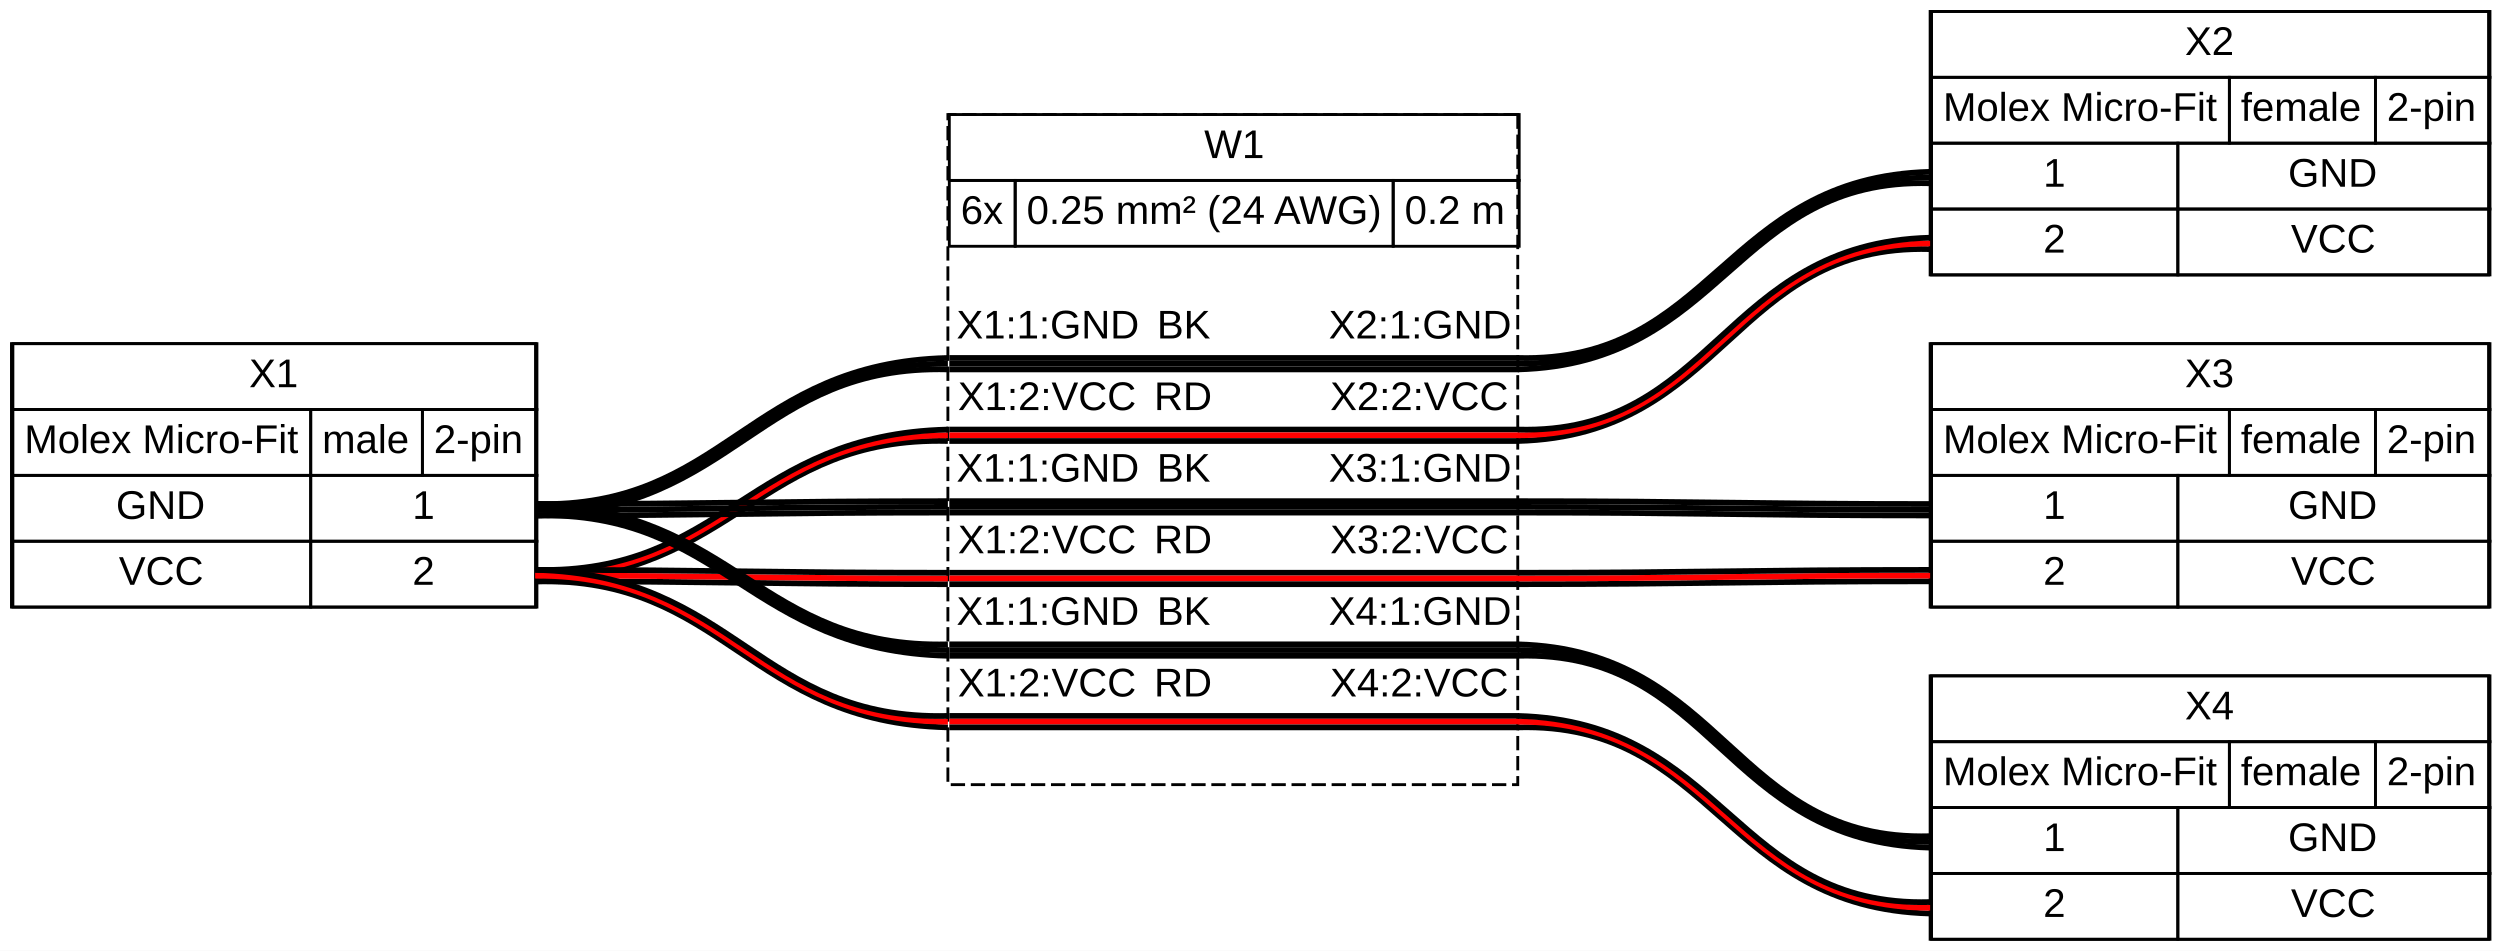
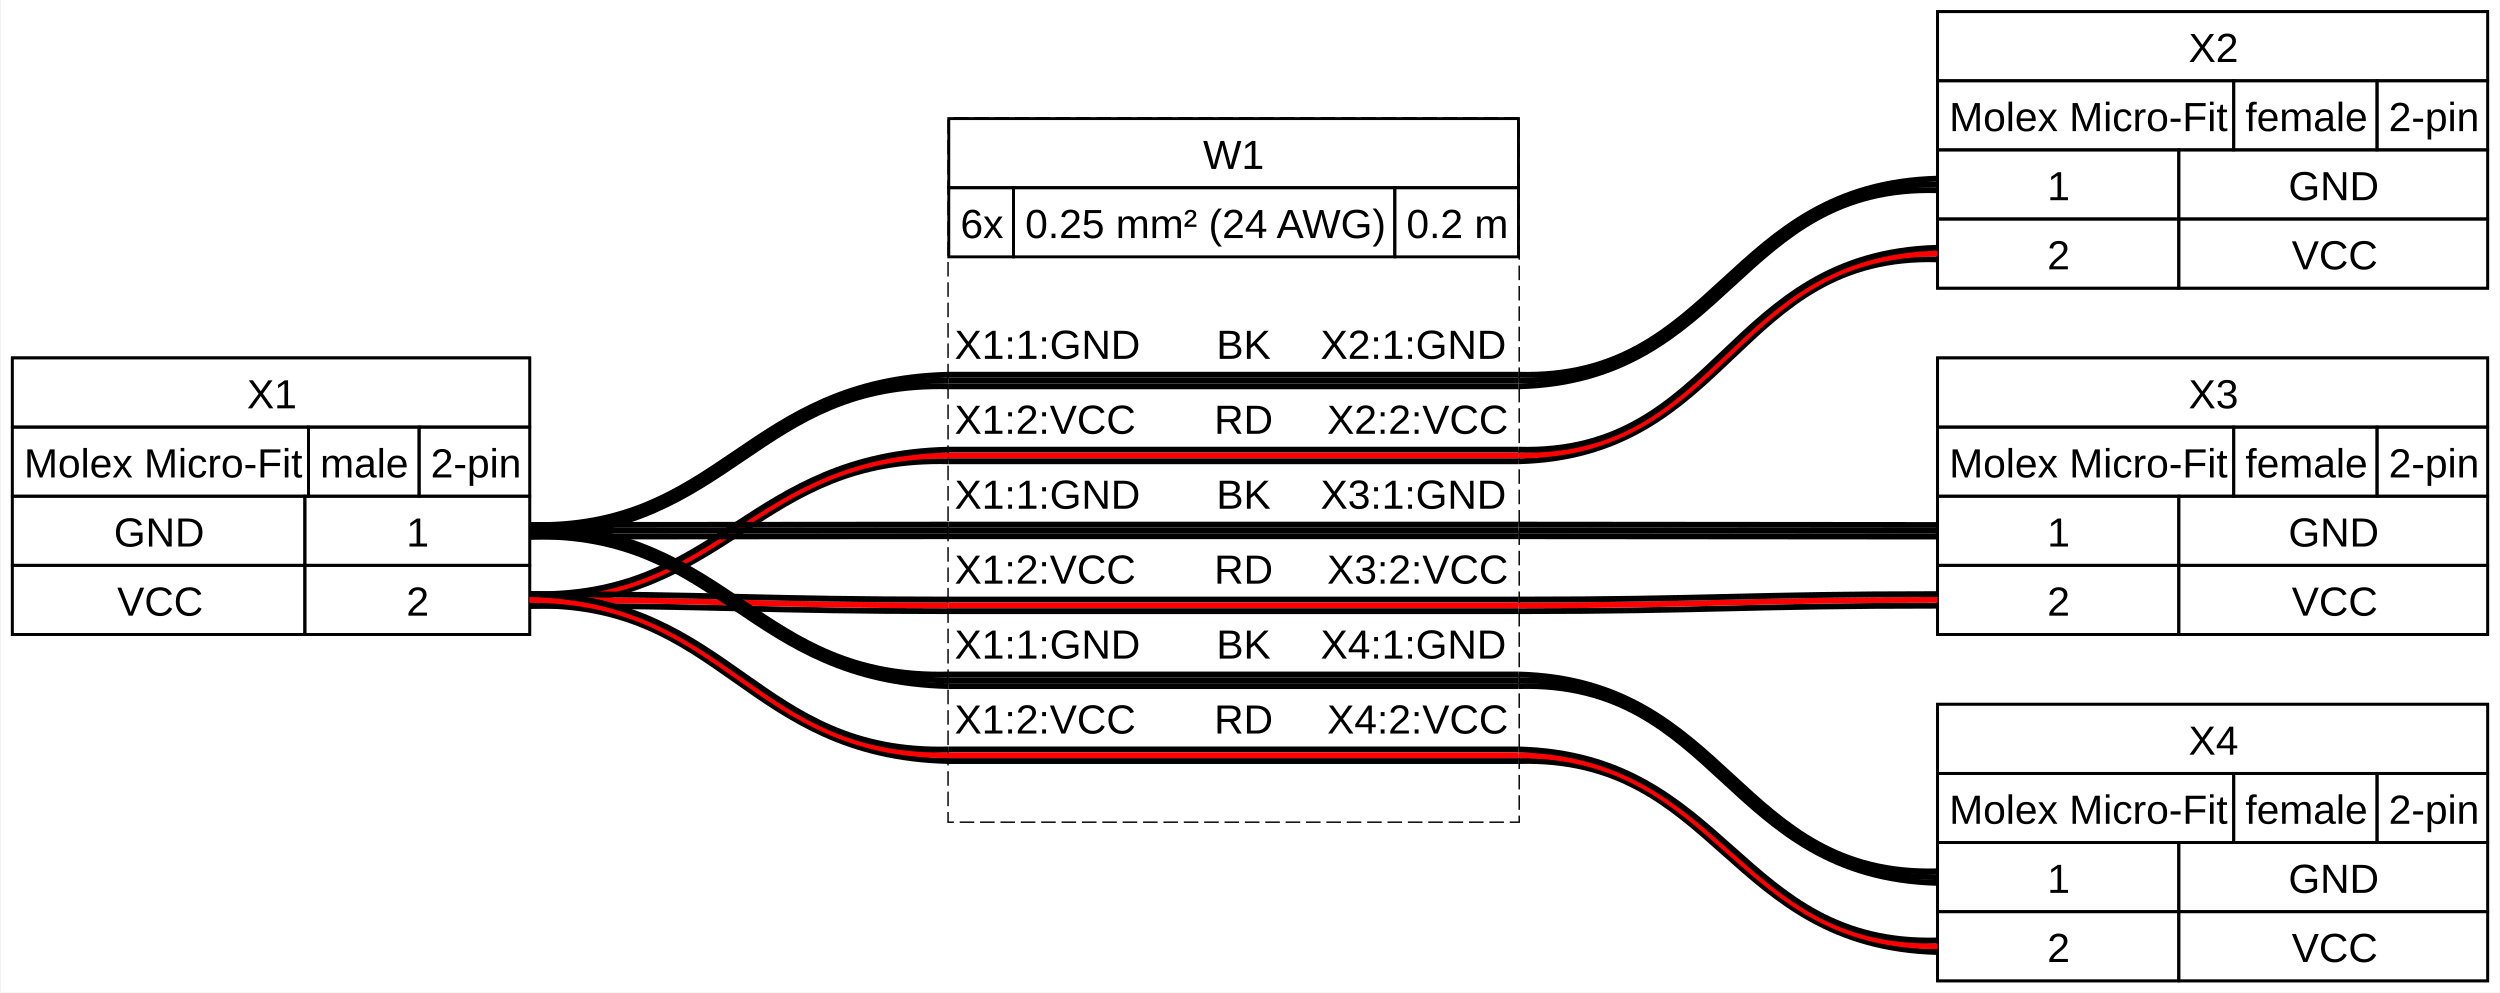
- <svg xmlns="http://www.w3.org/2000/svg" width="873pt" height="332pt" viewBox="0.00 0.00 873.00 332.00">
-   <g id="graph0" class="graph" transform="scale(1 1) rotate(0) translate(4 328)">
-     <polygon fill="#ffffff" stroke="transparent" points="-4,4 -4,-328 869,-328 869,4 -4,4" />
+ <svg xmlns="http://www.w3.org/2000/svg" width="859pt" height="341pt" viewBox="0.00 0.00 858.50 341.00">
+   <g id="graph0" class="graph" transform="scale(1 1) rotate(0) translate(4 337)">
+     <polygon fill="#ffffff" stroke="none" points="-4,4 -4,-337 854.5,-337 854.5,4 -4,4" />
    <g id="node1" class="node">
-       <polygon fill="#ffffff" stroke="black" points="183,-208 0,-208 0,-116 183,-116 183,-208" />
-       <polygon fill="none" stroke="black" points="0.5,-185 0.5,-208 183.5,-208 183.5,-185 0.5,-185" />
-       <text text-anchor="start" x="83" y="-192.8" font-family="arial" font-size="14.00">X1</text>
-       <polygon fill="none" stroke="black" points="0.5,-162 0.5,-185 104.5,-185 104.5,-162 0.5,-162" />
-       <text text-anchor="start" x="4.5" y="-169.8" font-family="arial" font-size="14.00">Molex Micro-Fit</text>
-       <polygon fill="none" stroke="black" points="104.5,-162 104.5,-185 143.5,-185 143.5,-162 104.5,-162" />
-       <text text-anchor="start" x="108.5" y="-169.8" font-family="arial" font-size="14.00">male</text>
-       <polygon fill="none" stroke="black" points="143.5,-162 143.5,-185 183.5,-185 183.5,-162 143.5,-162" />
-       <text text-anchor="start" x="147.5" y="-169.8" font-family="arial" font-size="14.00">2-pin</text>
-       <polygon fill="none" stroke="black" points="0.5,-139 0.5,-162 104.5,-162 104.5,-139 0.5,-139" />
-       <text text-anchor="start" x="36.5" y="-146.8" font-family="arial" font-size="14.00">GND</text>
-       <polygon fill="none" stroke="black" points="104.5,-139 104.5,-162 183.5,-162 183.5,-139 104.5,-139" />
-       <text text-anchor="start" x="140" y="-146.8" font-family="arial" font-size="14.00">1</text>
-       <polygon fill="none" stroke="black" points="0.5,-116 0.5,-139 104.5,-139 104.5,-116 0.5,-116" />
-       <text text-anchor="start" x="37.5" y="-123.8" font-family="arial" font-size="14.00">VCC</text>
-       <polygon fill="none" stroke="black" points="104.5,-116 104.5,-139 183.5,-139 183.5,-116 104.5,-116" />
-       <text text-anchor="start" x="140" y="-123.8" font-family="arial" font-size="14.00">2</text>
+       <polygon fill="#ffffff" stroke="black" points="177.75,-214 0,-214 0,-119 177.75,-119 177.75,-214" />
+       <polygon fill="#ffffff" stroke="none" points="0,-119 0,-214 177.75,-214 177.75,-119 0,-119" />
+       <polygon fill="none" stroke="black" points="0,-190.25 0,-214 177.75,-214 177.75,-190.25 0,-190.25" />
+       <text text-anchor="start" x="80.62" y="-196.7" font-family="arial" font-size="14.00">X1</text>
+       <polygon fill="none" stroke="black" points="0,-166.5 0,-190.25 101.75,-190.25 101.75,-166.5 0,-166.5" />
+       <text text-anchor="start" x="4" y="-172.95" font-family="arial" font-size="14.00">Molex Micro-Fit</text>
+       <polygon fill="none" stroke="black" points="101.75,-166.5 101.75,-190.25 139.75,-190.25 139.75,-166.5 101.75,-166.5" />
+       <text text-anchor="start" x="105.75" y="-172.95" font-family="arial" font-size="14.00">male</text>
+       <polygon fill="none" stroke="black" points="139.75,-166.5 139.75,-190.25 177.75,-190.25 177.75,-166.5 139.75,-166.5" />
+       <text text-anchor="start" x="143.75" y="-172.95" font-family="arial" font-size="14.00">2-pin</text>
+       <polygon fill="none" stroke="black" points="0,-142.75 0,-166.5 100.5,-166.5 100.5,-142.75 0,-142.75" />
+       <text text-anchor="start" x="34.88" y="-149.2" font-family="arial" font-size="14.00">GND</text>
+       <polygon fill="none" stroke="black" points="100.5,-142.75 100.5,-166.5 177.75,-166.5 177.75,-142.75 100.5,-142.75" />
+       <text text-anchor="start" x="135.38" y="-149.2" font-family="arial" font-size="14.00">1</text>
+       <polygon fill="none" stroke="black" points="0,-119 0,-142.75 100.5,-142.75 100.5,-119 0,-119" />
+       <text text-anchor="start" x="36" y="-125.45" font-family="arial" font-size="14.00">VCC</text>
+       <polygon fill="none" stroke="black" points="100.5,-119 100.5,-142.75 177.75,-142.75 177.75,-119 100.5,-119" />
+       <text text-anchor="start" x="135.38" y="-125.45" font-family="arial" font-size="14.00">2</text>
    </g>
    <g id="node5" class="node">
-       <polygon fill="#ffffff" stroke="black" stroke-dasharray="5,2" points="526,-288 327,-288 327,-54 526,-54 526,-288" />
-       <polygon fill="none" stroke="black" points="327.5,-265 327.5,-288 526.5,-288 526.5,-265 327.5,-265" />
-       <text text-anchor="start" x="416.5" y="-272.8" font-family="arial" font-size="14.00">W1</text>
-       <polygon fill="none" stroke="black" points="327.5,-242 327.5,-265 350.5,-265 350.5,-242 327.5,-242" />
-       <text text-anchor="start" x="331.5" y="-249.8" font-family="arial" font-size="14.00">6x</text>
-       <polygon fill="none" stroke="black" points="350.5,-242 350.5,-265 482.5,-265 482.5,-242 350.5,-242" />
-       <text text-anchor="start" x="354.5" y="-249.8" font-family="arial" font-size="14.00">0.25 mm² (24 AWG)</text>
-       <polygon fill="none" stroke="black" points="482.5,-242 482.5,-265 526.5,-265 526.5,-242 482.5,-242" />
-       <text text-anchor="start" x="486.5" y="-249.8" font-family="arial" font-size="14.00">0.2 m</text>
-       <text text-anchor="start" x="360" y="-228.8" font-family="arial" font-size="14.00"> </text>
-       <text text-anchor="start" x="330" y="-209.8" font-family="arial" font-size="14.00">X1:1:GND</text>
-       <text text-anchor="start" x="400" y="-209.8" font-family="arial" font-size="14.00">     BK    </text>
-       <text text-anchor="start" x="460" y="-209.8" font-family="arial" font-size="14.00">X2:1:GND</text>
-       <polygon fill="#000000" stroke="transparent" points="327.5,-202 327.5,-204 526.5,-204 526.5,-202 327.5,-202" />
-       <polygon fill="#000000" stroke="transparent" points="327.5,-200 327.5,-202 526.5,-202 526.5,-200 327.5,-200" />
-       <polygon fill="#000000" stroke="transparent" points="327.5,-198 327.5,-200 526.5,-200 526.5,-198 327.5,-198" />
-       <text text-anchor="start" x="330.5" y="-184.8" font-family="arial" font-size="14.00">X1:2:VCC</text>
-       <text text-anchor="start" x="399" y="-184.8" font-family="arial" font-size="14.00">     RD    </text>
-       <text text-anchor="start" x="460.5" y="-184.8" font-family="arial" font-size="14.00">X2:2:VCC</text>
-       <polygon fill="#000000" stroke="transparent" points="327.5,-177 327.5,-179 526.5,-179 526.5,-177 327.5,-177" />
-       <polygon fill="#ff0000" stroke="transparent" points="327.5,-175 327.5,-177 526.5,-177 526.5,-175 327.5,-175" />
-       <polygon fill="#000000" stroke="transparent" points="327.5,-173 327.5,-175 526.5,-175 526.5,-173 327.5,-173" />
-       <text text-anchor="start" x="330" y="-159.8" font-family="arial" font-size="14.00">X1:1:GND</text>
-       <text text-anchor="start" x="400" y="-159.8" font-family="arial" font-size="14.00">     BK    </text>
-       <text text-anchor="start" x="460" y="-159.8" font-family="arial" font-size="14.00">X3:1:GND</text>
-       <polygon fill="#000000" stroke="transparent" points="327.5,-152 327.5,-154 526.5,-154 526.5,-152 327.5,-152" />
-       <polygon fill="#000000" stroke="transparent" points="327.5,-150 327.5,-152 526.5,-152 526.5,-150 327.5,-150" />
-       <polygon fill="#000000" stroke="transparent" points="327.5,-148 327.5,-150 526.5,-150 526.5,-148 327.5,-148" />
-       <text text-anchor="start" x="330.5" y="-134.8" font-family="arial" font-size="14.00">X1:2:VCC</text>
-       <text text-anchor="start" x="399" y="-134.8" font-family="arial" font-size="14.00">     RD    </text>
-       <text text-anchor="start" x="460.5" y="-134.8" font-family="arial" font-size="14.00">X3:2:VCC</text>
-       <polygon fill="#000000" stroke="transparent" points="327.5,-127 327.5,-129 526.5,-129 526.5,-127 327.5,-127" />
-       <polygon fill="#ff0000" stroke="transparent" points="327.5,-125 327.5,-127 526.5,-127 526.5,-125 327.5,-125" />
-       <polygon fill="#000000" stroke="transparent" points="327.5,-123 327.5,-125 526.5,-125 526.5,-123 327.5,-123" />
-       <text text-anchor="start" x="330" y="-109.8" font-family="arial" font-size="14.00">X1:1:GND</text>
-       <text text-anchor="start" x="400" y="-109.8" font-family="arial" font-size="14.00">     BK    </text>
-       <text text-anchor="start" x="460" y="-109.8" font-family="arial" font-size="14.00">X4:1:GND</text>
-       <polygon fill="#000000" stroke="transparent" points="327.5,-102 327.5,-104 526.5,-104 526.5,-102 327.5,-102" />
-       <polygon fill="#000000" stroke="transparent" points="327.5,-100 327.5,-102 526.5,-102 526.5,-100 327.5,-100" />
-       <polygon fill="#000000" stroke="transparent" points="327.5,-98 327.5,-100 526.5,-100 526.5,-98 327.5,-98" />
-       <text text-anchor="start" x="330.5" y="-84.8" font-family="arial" font-size="14.00">X1:2:VCC</text>
-       <text text-anchor="start" x="399" y="-84.8" font-family="arial" font-size="14.00">     RD    </text>
-       <text text-anchor="start" x="460.5" y="-84.8" font-family="arial" font-size="14.00">X4:2:VCC</text>
-       <polygon fill="#000000" stroke="transparent" points="327.5,-77 327.5,-79 526.5,-79 526.5,-77 327.5,-77" />
-       <polygon fill="#ff0000" stroke="transparent" points="327.5,-75 327.5,-77 526.5,-77 526.5,-75 327.5,-75" />
-       <polygon fill="#000000" stroke="transparent" points="327.5,-73 327.5,-75 526.5,-75 526.5,-73 327.5,-73" />
-       <text text-anchor="start" x="360" y="-59.8" font-family="arial" font-size="14.00"> </text>
+       <polygon fill="#ffffff" stroke="black" stroke-dasharray="5,2" points="517.5,-296.25 321.75,-296.25 321.75,-54.75 517.5,-54.75 517.5,-296.25" />
+       <polygon fill="#ffffff" stroke="none" points="321.75,-54.75 321.75,-296.25 517.5,-296.25 517.5,-54.75 321.75,-54.75" />
+       <polygon fill="none" stroke="black" points="321.75,-272.5 321.75,-296.25 517.5,-296.25 517.5,-272.5 321.75,-272.5" />
+       <text text-anchor="start" x="409.12" y="-278.95" font-family="arial" font-size="14.00">W1</text>
+       <polygon fill="none" stroke="black" points="321.75,-248.75 321.75,-272.5 344,-272.5 344,-248.75 321.75,-248.75" />
+       <text text-anchor="start" x="325.75" y="-255.2" font-family="arial" font-size="14.00">6x</text>
+       <polygon fill="none" stroke="black" points="344,-248.75 344,-272.5 475,-272.5 475,-248.75 344,-248.75" />
+       <text text-anchor="start" x="348" y="-255.2" font-family="arial" font-size="14.00">0.25 mm² (24 AWG)</text>
+       <polygon fill="none" stroke="black" points="475,-248.75 475,-272.5 517.5,-272.5 517.5,-248.75 475,-248.75" />
+       <text text-anchor="start" x="479" y="-255.2" font-family="arial" font-size="14.00">0.2 m</text>
+       <text text-anchor="start" x="355.94" y="-233.45" font-family="arial" font-size="14.00"> </text>
+       <text text-anchor="start" x="323.75" y="-213.7" font-family="arial" font-size="14.00"> X1:1:GND</text>
+       <text text-anchor="start" x="396.94" y="-213.7" font-family="arial" font-size="14.00"> </text>
+       <text text-anchor="start" x="413.69" y="-213.7" font-family="arial" font-size="14.00">BK</text>
+       <text text-anchor="start" x="438.56" y="-213.7" font-family="arial" font-size="14.00"> </text>
+       <text text-anchor="start" x="449.5" y="-213.7" font-family="arial" font-size="14.00">X2:1:GND </text>
+       <polygon fill="#000000" stroke="none" points="321.75,-207.25 321.75,-209.25 517.5,-209.25 517.5,-207.25 321.75,-207.25" />
+       <polygon fill="#000000" stroke="none" points="321.75,-205.25 321.75,-207.25 517.5,-207.25 517.5,-205.25 321.75,-205.25" />
+       <polygon fill="#000000" stroke="none" points="321.75,-203.25 321.75,-205.25 517.5,-205.25 517.5,-203.25 321.75,-203.25" />
+       <text text-anchor="start" x="323.75" y="-187.95" font-family="arial" font-size="14.00"> X1:2:VCC</text>
+       <text text-anchor="start" x="396.94" y="-187.95" font-family="arial" font-size="14.00"> </text>
+       <text text-anchor="start" x="412.94" y="-187.95" font-family="arial" font-size="14.00">RD</text>
+       <text text-anchor="start" x="438.56" y="-187.95" font-family="arial" font-size="14.00"> </text>
+       <text text-anchor="start" x="451.75" y="-187.95" font-family="arial" font-size="14.00">X2:2:VCC </text>
+       <polygon fill="#000000" stroke="none" points="321.75,-181.5 321.75,-183.5 517.5,-183.5 517.5,-181.5 321.75,-181.5" />
+       <polygon fill="#ff0000" stroke="none" points="321.75,-179.5 321.75,-181.5 517.5,-181.5 517.5,-179.5 321.75,-179.5" />
+       <polygon fill="#000000" stroke="none" points="321.75,-177.5 321.75,-179.5 517.5,-179.5 517.5,-177.5 321.75,-177.5" />
+       <text text-anchor="start" x="323.75" y="-162.2" font-family="arial" font-size="14.00"> X1:1:GND</text>
+       <text text-anchor="start" x="396.94" y="-162.2" font-family="arial" font-size="14.00"> </text>
+       <text text-anchor="start" x="413.69" y="-162.2" font-family="arial" font-size="14.00">BK</text>
+       <text text-anchor="start" x="438.56" y="-162.2" font-family="arial" font-size="14.00"> </text>
+       <text text-anchor="start" x="449.5" y="-162.2" font-family="arial" font-size="14.00">X3:1:GND </text>
+       <polygon fill="#000000" stroke="none" points="321.75,-155.75 321.75,-157.75 517.5,-157.75 517.5,-155.75 321.75,-155.75" />
+       <polygon fill="#000000" stroke="none" points="321.75,-153.75 321.75,-155.75 517.5,-155.75 517.5,-153.75 321.75,-153.75" />
+       <polygon fill="#000000" stroke="none" points="321.75,-151.75 321.75,-153.75 517.5,-153.75 517.5,-151.75 321.75,-151.75" />
+       <text text-anchor="start" x="323.75" y="-136.45" font-family="arial" font-size="14.00"> X1:2:VCC</text>
+       <text text-anchor="start" x="396.94" y="-136.45" font-family="arial" font-size="14.00"> </text>
+       <text text-anchor="start" x="412.94" y="-136.45" font-family="arial" font-size="14.00">RD</text>
+       <text text-anchor="start" x="438.56" y="-136.45" font-family="arial" font-size="14.00"> </text>
+       <text text-anchor="start" x="451.75" y="-136.45" font-family="arial" font-size="14.00">X3:2:VCC </text>
+       <polygon fill="#000000" stroke="none" points="321.75,-130 321.75,-132 517.5,-132 517.5,-130 321.75,-130" />
+       <polygon fill="#ff0000" stroke="none" points="321.75,-128 321.75,-130 517.5,-130 517.5,-128 321.75,-128" />
+       <polygon fill="#000000" stroke="none" points="321.75,-126 321.75,-128 517.5,-128 517.5,-126 321.75,-126" />
+       <text text-anchor="start" x="323.75" y="-110.7" font-family="arial" font-size="14.00"> X1:1:GND</text>
+       <text text-anchor="start" x="396.94" y="-110.7" font-family="arial" font-size="14.00"> </text>
+       <text text-anchor="start" x="413.69" y="-110.7" font-family="arial" font-size="14.00">BK</text>
+       <text text-anchor="start" x="438.56" y="-110.7" font-family="arial" font-size="14.00"> </text>
+       <text text-anchor="start" x="449.5" y="-110.7" font-family="arial" font-size="14.00">X4:1:GND </text>
+       <polygon fill="#000000" stroke="none" points="321.75,-104.25 321.75,-106.25 517.5,-106.25 517.5,-104.25 321.75,-104.25" />
+       <polygon fill="#000000" stroke="none" points="321.75,-102.25 321.75,-104.25 517.5,-104.25 517.5,-102.25 321.75,-102.25" />
+       <polygon fill="#000000" stroke="none" points="321.75,-100.25 321.75,-102.25 517.5,-102.25 517.5,-100.25 321.75,-100.25" />
+       <text text-anchor="start" x="323.75" y="-84.95" font-family="arial" font-size="14.00"> X1:2:VCC</text>
+       <text text-anchor="start" x="396.94" y="-84.95" font-family="arial" font-size="14.00"> </text>
+       <text text-anchor="start" x="412.94" y="-84.95" font-family="arial" font-size="14.00">RD</text>
+       <text text-anchor="start" x="438.56" y="-84.95" font-family="arial" font-size="14.00"> </text>
+       <text text-anchor="start" x="451.75" y="-84.95" font-family="arial" font-size="14.00">X4:2:VCC </text>
+       <polygon fill="#000000" stroke="none" points="321.75,-78.5 321.75,-80.5 517.5,-80.5 517.5,-78.5 321.75,-78.5" />
+       <polygon fill="#ff0000" stroke="none" points="321.75,-76.5 321.75,-78.5 517.5,-78.5 517.5,-76.5 321.75,-76.5" />
+       <polygon fill="#000000" stroke="none" points="321.75,-74.5 321.75,-76.5 517.5,-76.5 517.5,-74.5 321.75,-74.5" />
+       <text text-anchor="start" x="355.94" y="-59.2" font-family="arial" font-size="14.00"> </text>
    </g>
    <g id="edge1" class="edge">
-       <path fill="none" stroke="#000000" stroke-width="2" d="M183,-148C252.87,-149.68 261.08,-200.68 327,-199" />
-       <path fill="none" stroke="#000000" stroke-width="2" d="M183,-150C250.9,-150 259.1,-201 327,-201" />
-       <path fill="none" stroke="#000000" stroke-width="2" d="M183,-152C248.92,-150.32 257.13,-201.32 327,-203" />
+       <path fill="none" stroke="#000000" stroke-width="2" d="M177.75,-152.63C247.71,-154.32 255.74,-205.94 321.75,-204.25" />
+       <path fill="none" stroke="#000000" stroke-width="2" d="M177.75,-154.63C245.74,-154.62 253.76,-206.25 321.75,-206.25" />
+       <path fill="none" stroke="#000000" stroke-width="2" d="M177.75,-156.62C243.76,-154.93 251.79,-206.56 321.75,-208.25" />
    </g>
    <g id="edge3" class="edge">
-       <path fill="none" stroke="#000000" stroke-width="2" d="M183,-125C252.57,-126.65 261.36,-175.65 327,-174" />
-       <path fill="none" stroke="#ff0000" stroke-width="2" d="M183,-127C250.6,-127 259.4,-176 327,-176" />
-       <path fill="none" stroke="#000000" stroke-width="2" d="M183,-129C248.64,-127.35 257.43,-176.35 327,-178" />
+       <path fill="none" stroke="#000000" stroke-width="2" d="M177.75,-128.88C247.41,-130.53 256.03,-180.16 321.75,-178.5" />
+       <path fill="none" stroke="#ff0000" stroke-width="2" d="M177.75,-130.88C245.44,-130.88 254.06,-180.5 321.75,-180.5" />
+       <path fill="none" stroke="#000000" stroke-width="2" d="M177.75,-132.87C243.47,-131.22 252.09,-180.84 321.75,-182.5" />
    </g>
    <g id="edge5" class="edge">
-       <path fill="none" stroke="#000000" stroke-width="2" d="M183,-148C247.13,-148 263.12,-149 327,-149" />
-       <path fill="none" stroke="#000000" stroke-width="2" d="M183,-150C247,-150 263,-151 327,-151" />
-       <path fill="none" stroke="#000000" stroke-width="2" d="M183,-152C246.88,-152 262.87,-153 327,-153" />
+       <path fill="none" stroke="#000000" stroke-width="2" d="M177.75,-152.63C241.77,-152.63 257.77,-152.75 321.75,-152.75" />
+       <path fill="none" stroke="#000000" stroke-width="2" d="M177.75,-154.62C241.75,-154.63 257.75,-154.75 321.75,-154.75" />
+       <path fill="none" stroke="#000000" stroke-width="2" d="M177.75,-156.62C241.73,-156.62 257.73,-156.75 321.75,-156.75" />
    </g>
    <g id="edge7" class="edge">
-       <path fill="none" stroke="#000000" stroke-width="2" d="M183,-125C246.88,-125 262.87,-124 327,-124" />
-       <path fill="none" stroke="#ff0000" stroke-width="2" d="M183,-127C247,-127 263,-126 327,-126" />
-       <path fill="none" stroke="#000000" stroke-width="2" d="M183,-129C247.13,-129 263.12,-128 327,-128" />
+       <path fill="none" stroke="#000000" stroke-width="2" d="M177.75,-128.88C241.52,-128.89 257.51,-127.01 321.75,-127" />
+       <path fill="none" stroke="#ff0000" stroke-width="2" d="M177.75,-130.88C241.76,-130.88 257.74,-129 321.75,-129" />
+       <path fill="none" stroke="#000000" stroke-width="2" d="M177.75,-132.87C241.99,-132.86 257.98,-130.99 321.75,-131" />
    </g>
    <g id="edge9" class="edge">
-       <path fill="none" stroke="#000000" stroke-width="2" d="M183,-148C248.64,-149.65 257.43,-100.65 327,-99" />
-       <path fill="none" stroke="#000000" stroke-width="2" d="M183,-150C250.6,-150 259.4,-101 327,-101" />
-       <path fill="none" stroke="#000000" stroke-width="2" d="M183,-152C252.57,-150.35 261.36,-101.35 327,-103" />
+       <path fill="none" stroke="#000000" stroke-width="2" d="M177.75,-152.63C243.73,-154.31 251.82,-102.94 321.75,-101.25" />
+       <path fill="none" stroke="#000000" stroke-width="2" d="M177.75,-154.62C245.7,-154.62 253.8,-103.25 321.75,-103.25" />
+       <path fill="none" stroke="#000000" stroke-width="2" d="M177.75,-156.62C247.68,-154.94 255.77,-103.56 321.75,-105.25" />
    </g>
    <g id="edge11" class="edge">
-       <path fill="none" stroke="#000000" stroke-width="2" d="M183,-125C248.92,-126.68 257.13,-75.68 327,-74" />
-       <path fill="none" stroke="#ff0000" stroke-width="2" d="M183,-127C250.9,-127 259.1,-76 327,-76" />
-       <path fill="none" stroke="#000000" stroke-width="2" d="M183,-129C252.87,-127.32 261.08,-76.32 327,-78" />
+       <path fill="none" stroke="#000000" stroke-width="2" d="M177.75,-128.88C244.02,-130.6 251.51,-77.22 321.75,-75.5" />
+       <path fill="none" stroke="#ff0000" stroke-width="2" d="M177.75,-130.88C246,-130.88 253.5,-77.5 321.75,-77.5" />
+       <path fill="none" stroke="#000000" stroke-width="2" d="M177.75,-132.87C247.99,-131.15 255.48,-77.78 321.75,-79.5" />
    </g>
    <g id="node2" class="node">
-       <polygon fill="#ffffff" stroke="black" points="865,-324 670,-324 670,-232 865,-232 865,-324" />
-       <polygon fill="none" stroke="black" points="670.5,-301 670.5,-324 865.5,-324 865.5,-301 670.5,-301" />
-       <text text-anchor="start" x="759" y="-308.8" font-family="arial" font-size="14.00">X2</text>
-       <polygon fill="none" stroke="black" points="670.5,-278 670.5,-301 774.5,-301 774.5,-278 670.5,-278" />
-       <text text-anchor="start" x="674.5" y="-285.8" font-family="arial" font-size="14.00">Molex Micro-Fit</text>
-       <polygon fill="none" stroke="black" points="774.5,-278 774.5,-301 825.5,-301 825.5,-278 774.5,-278" />
-       <text text-anchor="start" x="778.5" y="-285.8" font-family="arial" font-size="14.00">female</text>
-       <polygon fill="none" stroke="black" points="825.5,-278 825.5,-301 865.5,-301 865.5,-278 825.5,-278" />
-       <text text-anchor="start" x="829.5" y="-285.8" font-family="arial" font-size="14.00">2-pin</text>
-       <polygon fill="none" stroke="black" points="670.5,-255 670.5,-278 756.5,-278 756.5,-255 670.5,-255" />
-       <text text-anchor="start" x="709.5" y="-262.8" font-family="arial" font-size="14.00">1</text>
-       <polygon fill="none" stroke="black" points="756.5,-255 756.5,-278 865.5,-278 865.5,-255 756.5,-255" />
-       <text text-anchor="start" x="795" y="-262.8" font-family="arial" font-size="14.00">GND</text>
-       <polygon fill="none" stroke="black" points="670.5,-232 670.5,-255 756.5,-255 756.5,-232 670.5,-232" />
-       <text text-anchor="start" x="709.5" y="-239.8" font-family="arial" font-size="14.00">2</text>
-       <polygon fill="none" stroke="black" points="756.5,-232 756.5,-255 865.5,-255 865.5,-232 756.5,-232" />
-       <text text-anchor="start" x="796" y="-239.8" font-family="arial" font-size="14.00">VCC</text>
+       <polygon fill="#ffffff" stroke="black" points="850.5,-333 661.5,-333 661.5,-238 850.5,-238 850.5,-333" />
+       <polygon fill="#ffffff" stroke="none" points="661.5,-238 661.5,-333 850.5,-333 850.5,-238 661.5,-238" />
+       <polygon fill="none" stroke="black" points="661.5,-309.25 661.5,-333 850.5,-333 850.5,-309.25 661.5,-309.25" />
+       <text text-anchor="start" x="747.75" y="-315.7" font-family="arial" font-size="14.00">X2</text>
+       <polygon fill="none" stroke="black" points="661.5,-285.5 661.5,-309.25 763.25,-309.25 763.25,-285.5 661.5,-285.5" />
+       <text text-anchor="start" x="665.5" y="-291.95" font-family="arial" font-size="14.00">Molex Micro-Fit</text>
+       <polygon fill="none" stroke="black" points="763.25,-285.5 763.25,-309.25 812.5,-309.25 812.5,-285.5 763.25,-285.5" />
+       <text text-anchor="start" x="767.25" y="-291.95" font-family="arial" font-size="14.00">female</text>
+       <polygon fill="none" stroke="black" points="812.5,-285.5 812.5,-309.25 850.5,-309.25 850.5,-285.5 812.5,-285.5" />
+       <text text-anchor="start" x="816.5" y="-291.95" font-family="arial" font-size="14.00">2-pin</text>
+       <polygon fill="none" stroke="black" points="661.5,-261.75 661.5,-285.5 744.38,-285.5 744.38,-261.75 661.5,-261.75" />
+       <text text-anchor="start" x="699.19" y="-268.2" font-family="arial" font-size="14.00">1</text>
+       <polygon fill="none" stroke="black" points="744.38,-261.75 744.38,-285.5 850.5,-285.5 850.5,-261.75 744.38,-261.75" />
+       <text text-anchor="start" x="782.06" y="-268.2" font-family="arial" font-size="14.00">GND</text>
+       <polygon fill="none" stroke="black" points="661.5,-238 661.5,-261.75 744.38,-261.75 744.38,-238 661.5,-238" />
+       <text text-anchor="start" x="699.19" y="-244.45" font-family="arial" font-size="14.00">2</text>
+       <polygon fill="none" stroke="black" points="744.38,-238 744.38,-261.75 850.5,-261.75 850.5,-238 744.38,-238" />
+       <text text-anchor="start" x="783.19" y="-244.45" font-family="arial" font-size="14.00">VCC</text>
    </g>
    <g id="node3" class="node">
-       <polygon fill="#ffffff" stroke="black" points="865,-208 670,-208 670,-116 865,-116 865,-208" />
-       <polygon fill="none" stroke="black" points="670.5,-185 670.5,-208 865.5,-208 865.5,-185 670.5,-185" />
-       <text text-anchor="start" x="759" y="-192.8" font-family="arial" font-size="14.00">X3</text>
-       <polygon fill="none" stroke="black" points="670.5,-162 670.5,-185 774.5,-185 774.5,-162 670.5,-162" />
-       <text text-anchor="start" x="674.5" y="-169.8" font-family="arial" font-size="14.00">Molex Micro-Fit</text>
-       <polygon fill="none" stroke="black" points="774.5,-162 774.5,-185 825.5,-185 825.5,-162 774.5,-162" />
-       <text text-anchor="start" x="778.5" y="-169.8" font-family="arial" font-size="14.00">female</text>
-       <polygon fill="none" stroke="black" points="825.5,-162 825.5,-185 865.5,-185 865.5,-162 825.5,-162" />
-       <text text-anchor="start" x="829.5" y="-169.8" font-family="arial" font-size="14.00">2-pin</text>
-       <polygon fill="none" stroke="black" points="670.5,-139 670.5,-162 756.5,-162 756.5,-139 670.5,-139" />
-       <text text-anchor="start" x="709.5" y="-146.8" font-family="arial" font-size="14.00">1</text>
-       <polygon fill="none" stroke="black" points="756.5,-139 756.5,-162 865.5,-162 865.5,-139 756.5,-139" />
-       <text text-anchor="start" x="795" y="-146.8" font-family="arial" font-size="14.00">GND</text>
-       <polygon fill="none" stroke="black" points="670.5,-116 670.5,-139 756.5,-139 756.5,-116 670.5,-116" />
-       <text text-anchor="start" x="709.5" y="-123.8" font-family="arial" font-size="14.00">2</text>
-       <polygon fill="none" stroke="black" points="756.5,-116 756.5,-139 865.5,-139 865.5,-116 756.5,-116" />
-       <text text-anchor="start" x="796" y="-123.8" font-family="arial" font-size="14.00">VCC</text>
+       <polygon fill="#ffffff" stroke="black" points="850.5,-214 661.5,-214 661.5,-119 850.5,-119 850.5,-214" />
+       <polygon fill="#ffffff" stroke="none" points="661.5,-119 661.5,-214 850.5,-214 850.5,-119 661.5,-119" />
+       <polygon fill="none" stroke="black" points="661.5,-190.25 661.5,-214 850.5,-214 850.5,-190.25 661.5,-190.25" />
+       <text text-anchor="start" x="747.75" y="-196.7" font-family="arial" font-size="14.00">X3</text>
+       <polygon fill="none" stroke="black" points="661.5,-166.5 661.5,-190.25 763.25,-190.25 763.25,-166.5 661.5,-166.5" />
+       <text text-anchor="start" x="665.5" y="-172.95" font-family="arial" font-size="14.00">Molex Micro-Fit</text>
+       <polygon fill="none" stroke="black" points="763.25,-166.5 763.25,-190.25 812.5,-190.25 812.5,-166.5 763.25,-166.5" />
+       <text text-anchor="start" x="767.25" y="-172.95" font-family="arial" font-size="14.00">female</text>
+       <polygon fill="none" stroke="black" points="812.5,-166.5 812.5,-190.25 850.5,-190.25 850.5,-166.5 812.5,-166.5" />
+       <text text-anchor="start" x="816.5" y="-172.95" font-family="arial" font-size="14.00">2-pin</text>
+       <polygon fill="none" stroke="black" points="661.5,-142.75 661.5,-166.5 744.38,-166.5 744.38,-142.75 661.5,-142.75" />
+       <text text-anchor="start" x="699.19" y="-149.2" font-family="arial" font-size="14.00">1</text>
+       <polygon fill="none" stroke="black" points="744.38,-142.75 744.38,-166.5 850.5,-166.5 850.5,-142.75 744.38,-142.75" />
+       <text text-anchor="start" x="782.06" y="-149.2" font-family="arial" font-size="14.00">GND</text>
+       <polygon fill="none" stroke="black" points="661.5,-119 661.5,-142.75 744.38,-142.75 744.38,-119 661.5,-119" />
+       <text text-anchor="start" x="699.19" y="-125.45" font-family="arial" font-size="14.00">2</text>
+       <polygon fill="none" stroke="black" points="744.38,-119 744.38,-142.75 850.5,-142.75 850.5,-119 744.38,-119" />
+       <text text-anchor="start" x="783.19" y="-125.45" font-family="arial" font-size="14.00">VCC</text>
    </g>
    <g id="node4" class="node">
-       <polygon fill="#ffffff" stroke="black" points="865,-92 670,-92 670,0 865,0 865,-92" />
-       <polygon fill="none" stroke="black" points="670.5,-69 670.5,-92 865.5,-92 865.5,-69 670.5,-69" />
-       <text text-anchor="start" x="759" y="-76.8" font-family="arial" font-size="14.00">X4</text>
-       <polygon fill="none" stroke="black" points="670.5,-46 670.5,-69 774.5,-69 774.5,-46 670.5,-46" />
-       <text text-anchor="start" x="674.5" y="-53.8" font-family="arial" font-size="14.00">Molex Micro-Fit</text>
-       <polygon fill="none" stroke="black" points="774.5,-46 774.5,-69 825.5,-69 825.5,-46 774.5,-46" />
-       <text text-anchor="start" x="778.5" y="-53.8" font-family="arial" font-size="14.00">female</text>
-       <polygon fill="none" stroke="black" points="825.5,-46 825.5,-69 865.5,-69 865.5,-46 825.5,-46" />
-       <text text-anchor="start" x="829.5" y="-53.8" font-family="arial" font-size="14.00">2-pin</text>
-       <polygon fill="none" stroke="black" points="670.5,-23 670.5,-46 756.5,-46 756.5,-23 670.5,-23" />
-       <text text-anchor="start" x="709.5" y="-30.8" font-family="arial" font-size="14.00">1</text>
-       <polygon fill="none" stroke="black" points="756.5,-23 756.5,-46 865.5,-46 865.5,-23 756.5,-23" />
-       <text text-anchor="start" x="795" y="-30.8" font-family="arial" font-size="14.00">GND</text>
-       <polygon fill="none" stroke="black" points="670.5,0 670.5,-23 756.5,-23 756.5,0 670.5,0" />
-       <text text-anchor="start" x="709.5" y="-7.8" font-family="arial" font-size="14.00">2</text>
-       <polygon fill="none" stroke="black" points="756.5,0 756.5,-23 865.5,-23 865.5,0 756.5,0" />
-       <text text-anchor="start" x="796" y="-7.8" font-family="arial" font-size="14.00">VCC</text>
+       <polygon fill="#ffffff" stroke="black" points="850.5,-95 661.5,-95 661.5,0 850.5,0 850.5,-95" />
+       <polygon fill="#ffffff" stroke="none" points="661.5,0 661.5,-95 850.5,-95 850.5,0 661.5,0" />
+       <polygon fill="none" stroke="black" points="661.5,-71.25 661.5,-95 850.5,-95 850.5,-71.25 661.5,-71.25" />
+       <text text-anchor="start" x="747.75" y="-77.7" font-family="arial" font-size="14.00">X4</text>
+       <polygon fill="none" stroke="black" points="661.5,-47.5 661.5,-71.25 763.25,-71.25 763.25,-47.5 661.5,-47.5" />
+       <text text-anchor="start" x="665.5" y="-53.95" font-family="arial" font-size="14.00">Molex Micro-Fit</text>
+       <polygon fill="none" stroke="black" points="763.25,-47.5 763.25,-71.25 812.5,-71.25 812.5,-47.5 763.25,-47.5" />
+       <text text-anchor="start" x="767.25" y="-53.95" font-family="arial" font-size="14.00">female</text>
+       <polygon fill="none" stroke="black" points="812.5,-47.5 812.5,-71.25 850.5,-71.25 850.5,-47.5 812.5,-47.5" />
+       <text text-anchor="start" x="816.5" y="-53.95" font-family="arial" font-size="14.00">2-pin</text>
+       <polygon fill="none" stroke="black" points="661.5,-23.75 661.5,-47.5 744.38,-47.5 744.38,-23.75 661.5,-23.75" />
+       <text text-anchor="start" x="699.19" y="-30.2" font-family="arial" font-size="14.00">1</text>
+       <polygon fill="none" stroke="black" points="744.38,-23.75 744.38,-47.5 850.5,-47.5 850.5,-23.75 744.38,-23.75" />
+       <text text-anchor="start" x="782.06" y="-30.2" font-family="arial" font-size="14.00">GND</text>
+       <polygon fill="none" stroke="black" points="661.5,0 661.5,-23.75 744.38,-23.75 744.38,0 661.5,0" />
+       <text text-anchor="start" x="699.19" y="-6.45" font-family="arial" font-size="14.00">2</text>
+       <polygon fill="none" stroke="black" points="744.38,0 744.38,-23.75 850.5,-23.75 850.5,0 744.38,0" />
+       <text text-anchor="start" x="783.19" y="-6.45" font-family="arial" font-size="14.00">VCC</text>
    </g>
    <g id="edge2" class="edge">
-       <path fill="none" stroke="#000000" stroke-width="2" d="M526,-199C598.22,-200.89 601.78,-265.89 670,-264" />
-       <path fill="none" stroke="#000000" stroke-width="2" d="M526,-201C596.22,-201 599.78,-266 670,-266" />
-       <path fill="none" stroke="#000000" stroke-width="2" d="M526,-203C594.22,-201.11 597.78,-266.11 670,-268" />
+       <path fill="none" stroke="#000000" stroke-width="2" d="M517.5,-204.25C590.16,-206.17 592.84,-273.55 661.5,-271.63" />
+       <path fill="none" stroke="#000000" stroke-width="2" d="M517.5,-206.25C588.16,-206.25 590.84,-273.63 661.5,-273.63" />
+       <path fill="none" stroke="#000000" stroke-width="2" d="M517.5,-208.25C586.16,-206.33 588.84,-273.7 661.5,-275.62" />
    </g>
    <g id="edge4" class="edge">
-       <path fill="none" stroke="#000000" stroke-width="2" d="M526,-174C598.59,-175.92 601.41,-242.92 670,-241" />
-       <path fill="none" stroke="#ff0000" stroke-width="2" d="M526,-176C596.59,-176 599.41,-243 670,-243" />
-       <path fill="none" stroke="#000000" stroke-width="2" d="M526,-178C594.59,-176.08 597.41,-243.08 670,-245" />
+       <path fill="none" stroke="#000000" stroke-width="2" d="M517.5,-178.5C590.54,-180.44 592.46,-249.82 661.5,-247.88" />
+       <path fill="none" stroke="#ff0000" stroke-width="2" d="M517.5,-180.5C588.54,-180.5 590.46,-249.88 661.5,-249.87" />
+       <path fill="none" stroke="#000000" stroke-width="2" d="M517.5,-182.5C586.54,-180.56 588.46,-249.93 661.5,-251.87" />
    </g>
    <g id="edge6" class="edge">
-       <path fill="none" stroke="#000000" stroke-width="2" d="M526,-149C589.88,-149 605.87,-148 670,-148" />
-       <path fill="none" stroke="#000000" stroke-width="2" d="M526,-151C590,-151 606,-150 670,-150" />
-       <path fill="none" stroke="#000000" stroke-width="2" d="M526,-153C590.13,-153 606.12,-152 670,-152" />
+       <path fill="none" stroke="#000000" stroke-width="2" d="M517.5,-152.75C581.48,-152.75 597.48,-152.63 661.5,-152.63" />
+       <path fill="none" stroke="#000000" stroke-width="2" d="M517.5,-154.75C581.5,-154.75 597.5,-154.63 661.5,-154.62" />
+       <path fill="none" stroke="#000000" stroke-width="2" d="M517.5,-156.75C581.52,-156.75 597.52,-156.62 661.5,-156.62" />
    </g>
    <g id="edge8" class="edge">
-       <path fill="none" stroke="#000000" stroke-width="2" d="M526,-124C590.13,-124 606.12,-125 670,-125" />
-       <path fill="none" stroke="#ff0000" stroke-width="2" d="M526,-126C590,-126 606,-127 670,-127" />
-       <path fill="none" stroke="#000000" stroke-width="2" d="M526,-128C589.88,-128 605.87,-129 670,-129" />
+       <path fill="none" stroke="#000000" stroke-width="2" d="M517.5,-127C581.74,-127.01 597.73,-128.89 661.5,-128.88" />
+       <path fill="none" stroke="#ff0000" stroke-width="2" d="M517.5,-129C581.51,-129 597.49,-130.88 661.5,-130.88" />
+       <path fill="none" stroke="#000000" stroke-width="2" d="M517.5,-131C581.27,-130.99 597.26,-132.86 661.5,-132.87" />
    </g>
    <g id="edge10" class="edge">
-       <path fill="none" stroke="#000000" stroke-width="2" d="M526,-99C594.59,-100.92 597.41,-33.92 670,-32" />
-       <path fill="none" stroke="#000000" stroke-width="2" d="M526,-101C596.59,-101 599.41,-34 670,-34" />
-       <path fill="none" stroke="#000000" stroke-width="2" d="M526,-103C598.59,-101.08 601.41,-34.08 670,-36" />
+       <path fill="none" stroke="#000000" stroke-width="2" d="M517.5,-101.25C586.21,-103.17 588.8,-35.55 661.5,-33.63" />
+       <path fill="none" stroke="#000000" stroke-width="2" d="M517.5,-103.25C588.21,-103.25 590.79,-35.62 661.5,-35.62" />
+       <path fill="none" stroke="#000000" stroke-width="2" d="M517.5,-105.25C590.2,-103.33 592.79,-35.7 661.5,-37.62" />
    </g>
    <g id="edge12" class="edge">
-       <path fill="none" stroke="#000000" stroke-width="2" d="M526,-74C594.22,-75.89 597.78,-10.89 670,-9" />
-       <path fill="none" stroke="#ff0000" stroke-width="2" d="M526,-76C596.22,-76 599.78,-11 670,-11" />
-       <path fill="none" stroke="#000000" stroke-width="2" d="M526,-78C598.22,-76.11 601.78,-11.11 670,-13" />
+       <path fill="none" stroke="#000000" stroke-width="2" d="M517.5,-75.5C585.84,-77.4 589.17,-11.77 661.5,-9.88" />
+       <path fill="none" stroke="#ff0000" stroke-width="2" d="M517.5,-77.5C587.83,-77.5 591.17,-11.88 661.5,-11.88" />
+       <path fill="none" stroke="#000000" stroke-width="2" d="M517.5,-79.5C589.83,-77.6 593.16,-11.98 661.5,-13.87" />
    </g>
  </g>
</svg>
